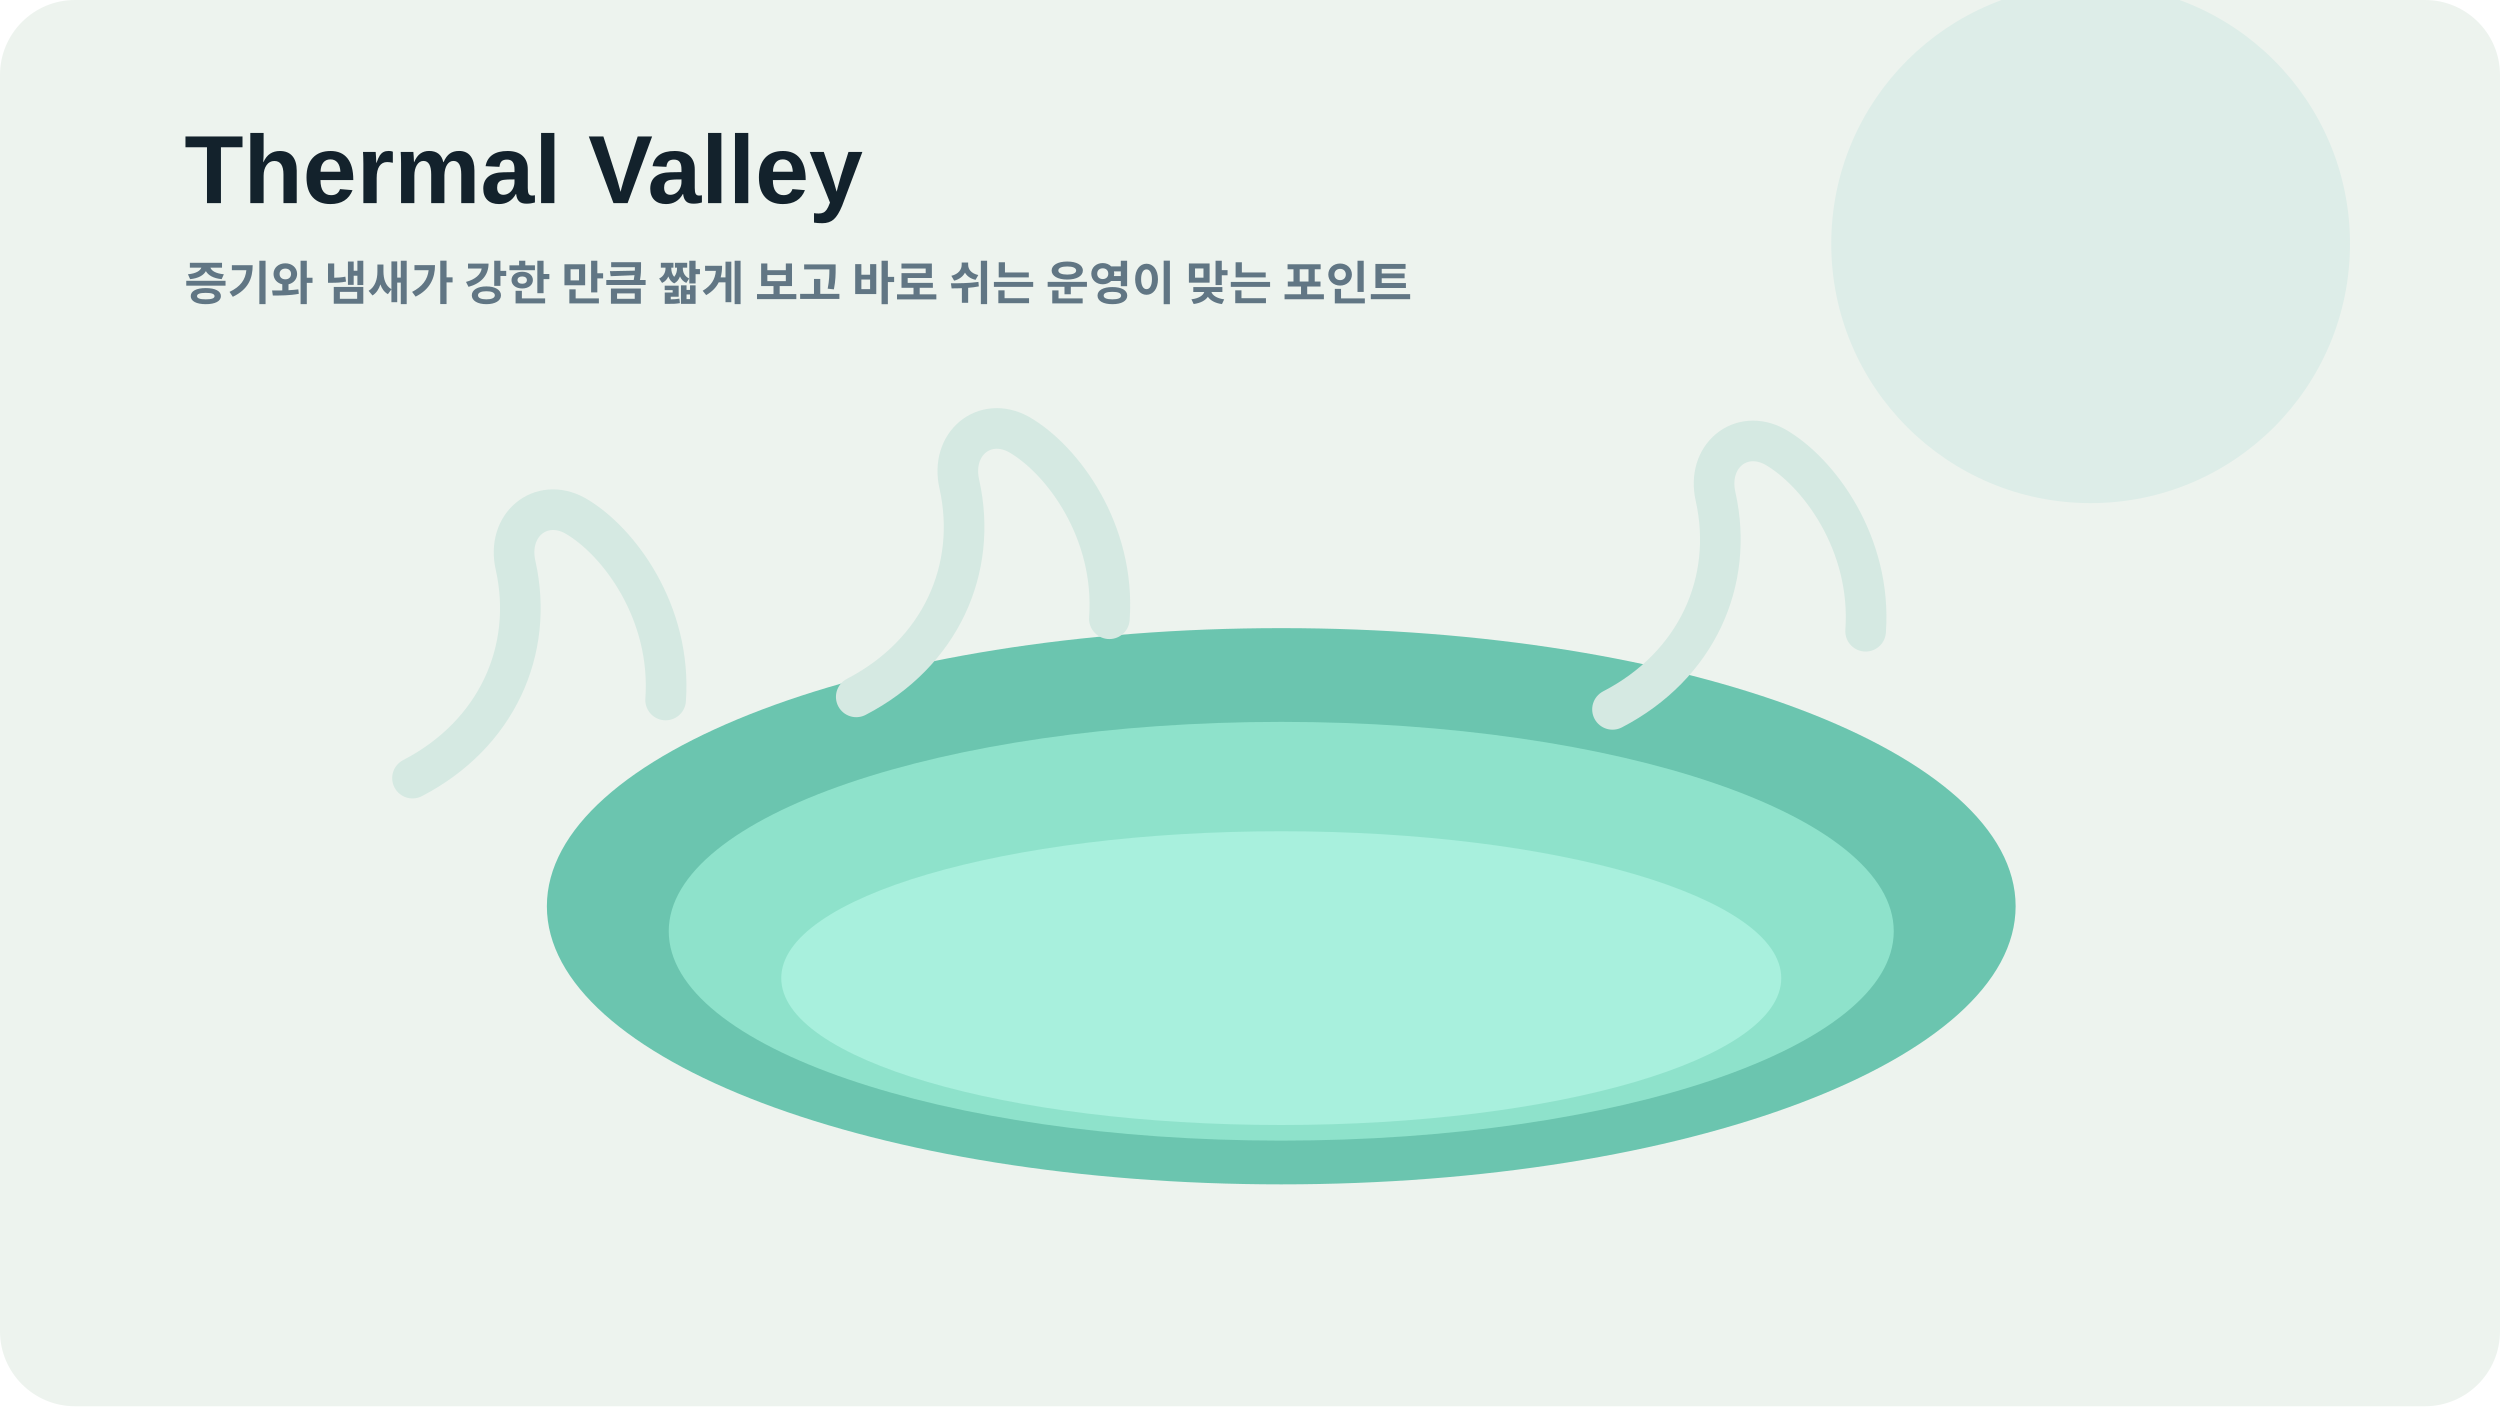
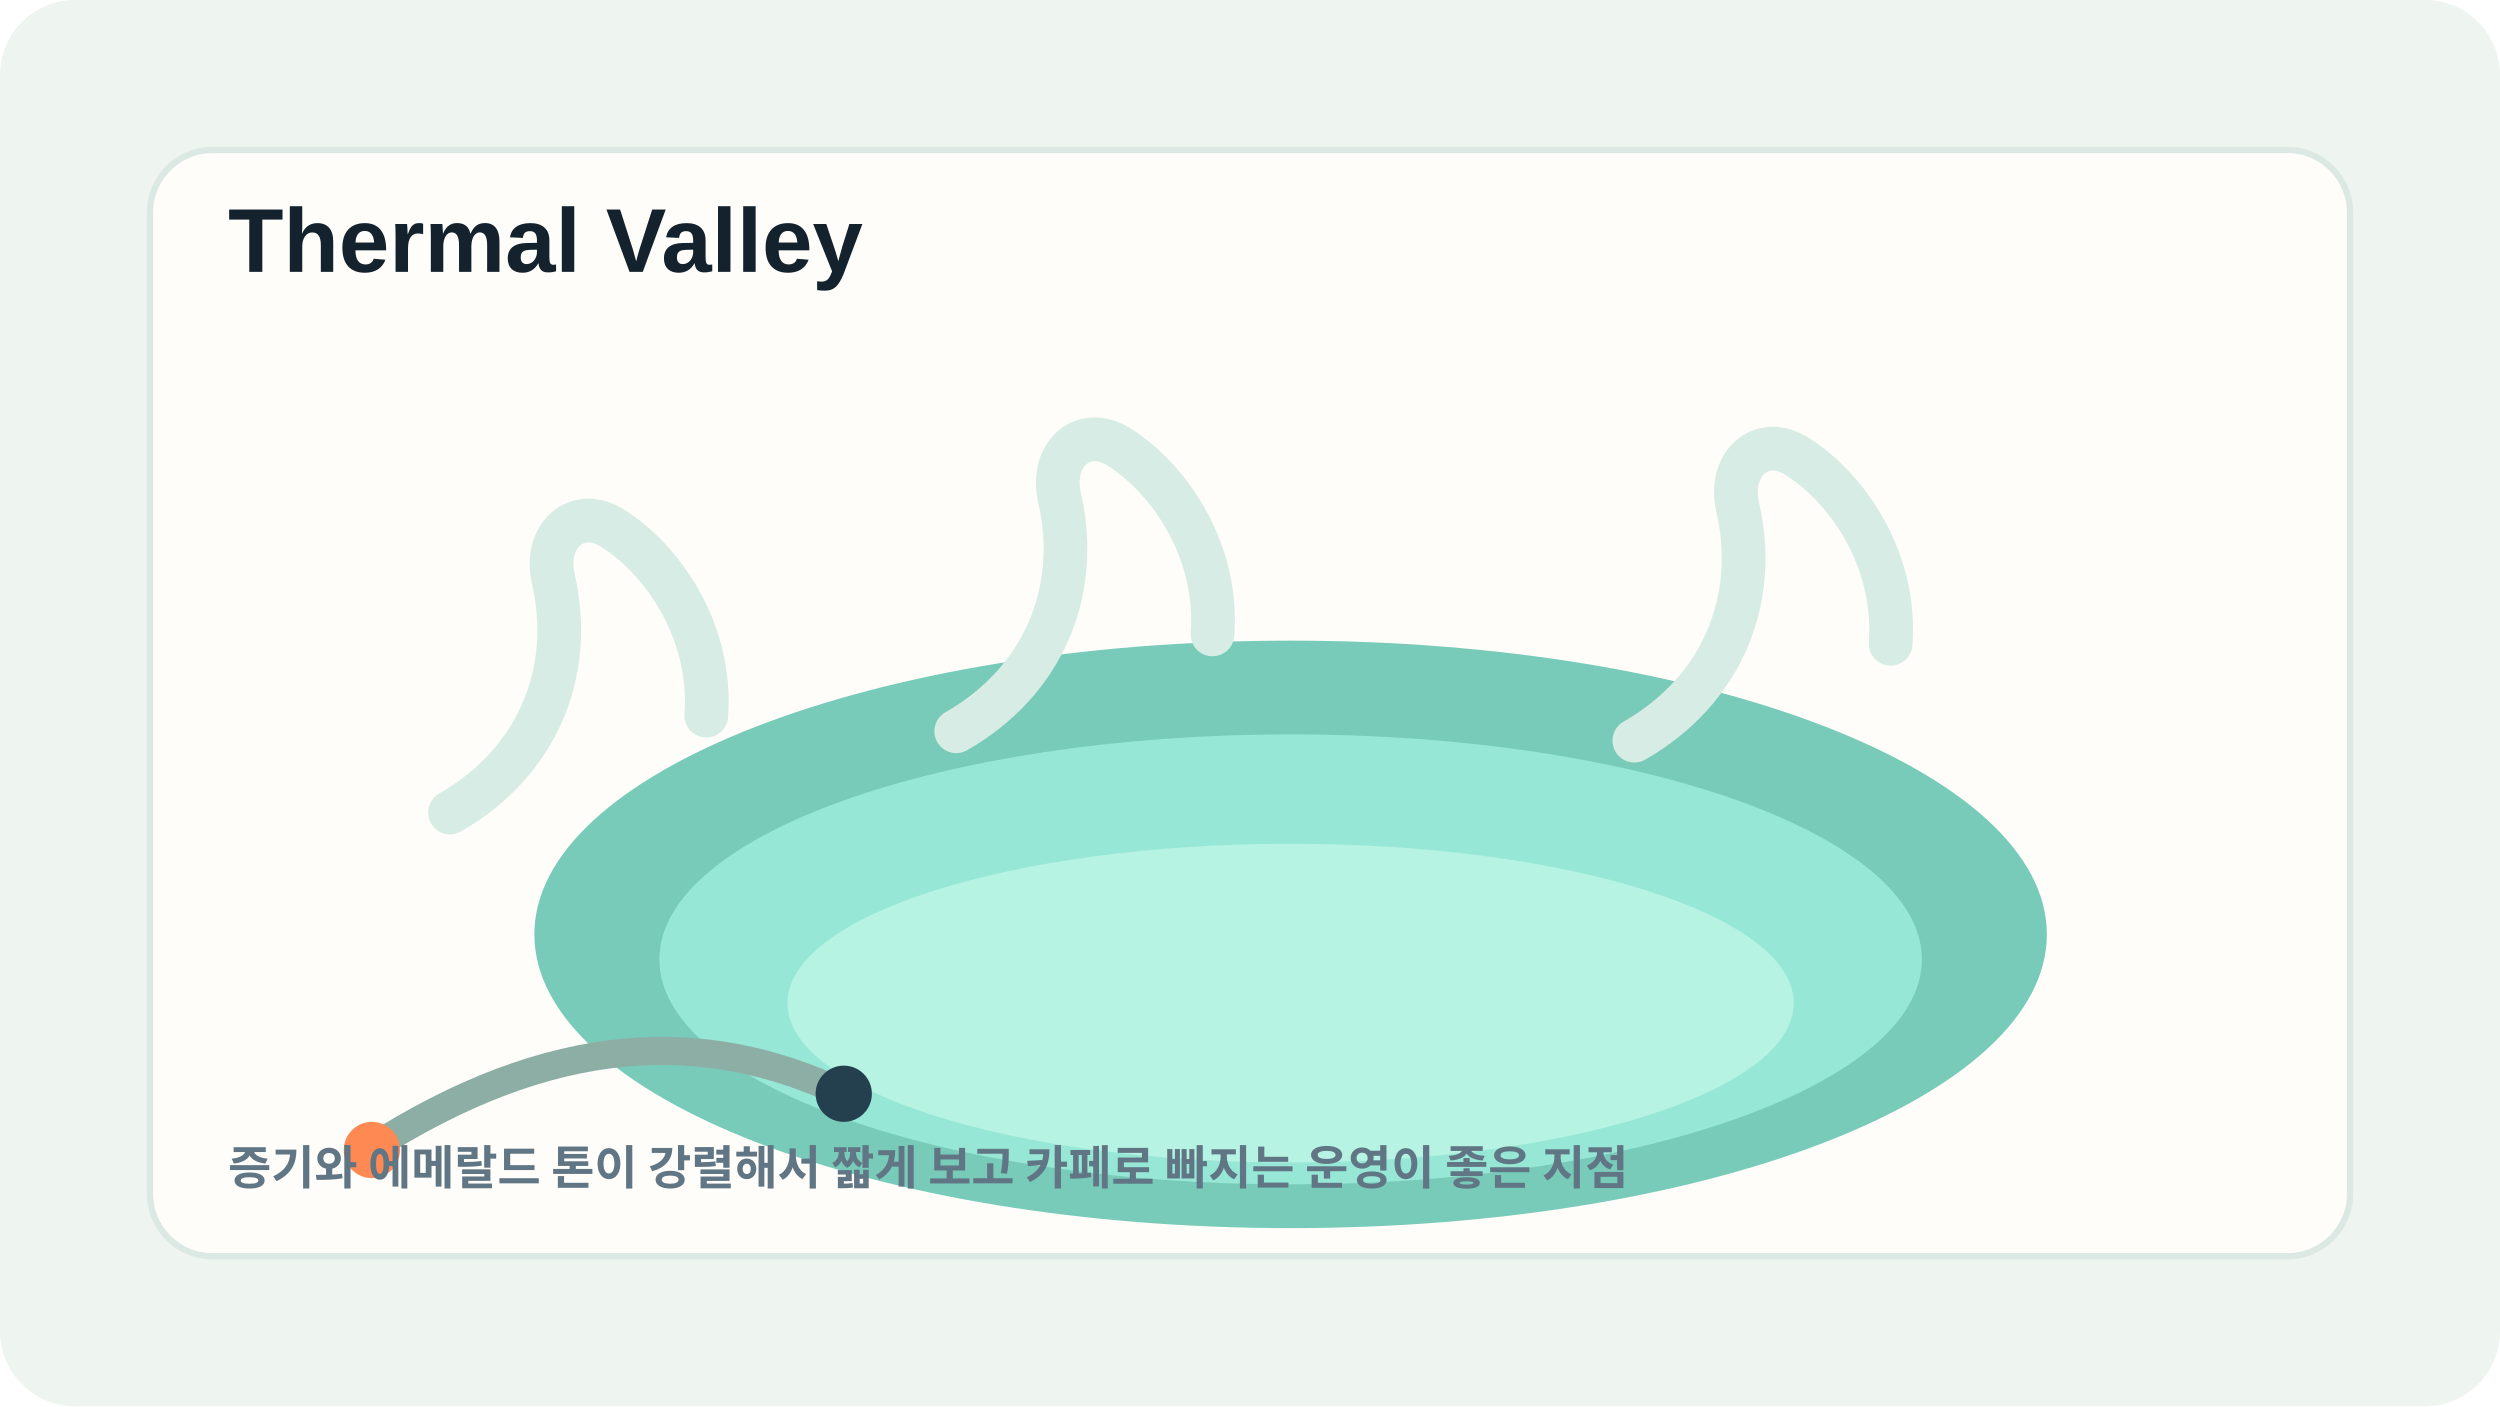
<svg xmlns="http://www.w3.org/2000/svg" width="1600" height="900" viewBox="0 0 1600 900" fill="none">
-   <rect width="1600" height="900" rx="48" fill="#EDF3EE" />
-   <circle cx="1338" cy="156" r="166" fill="#DDEDE8" />
-   <ellipse cx="820" cy="580" rx="470" ry="178" fill="#6BC5AF" />
-   <ellipse cx="820" cy="596" rx="392" ry="134" fill="#8EE2CB" />
-   <ellipse cx="820" cy="626" rx="320" ry="94" fill="#A8F0DD" />
-   <path d="M264 498C318 470 342 416 330 362C324 336 346 318 368 330C396 346 430 392 426 448" stroke="#D5E9E2" stroke-width="26" stroke-linecap="round" />
-   <path d="M548 446C602 418 626 364 614 310C608 284 630 266 652 278C680 294 714 340 710 396" stroke="#D5E9E2" stroke-width="26" stroke-linecap="round" />
-   <path d="M1032 454C1086 426 1110 372 1098 318C1092 292 1114 274 1136 286C1164 302 1198 348 1194 404" stroke="#D5E9E2" stroke-width="26" stroke-linecap="round" />
-   <text x="118" y="130" fill="#13222C" font-family="Pretendard, Arial, sans-serif" font-size="62" font-weight="800">Thermal Valley</text>
-   <text x="118" y="192" fill="#617684" font-family="Pretendard, Arial, sans-serif" font-size="30" font-weight="600">증기와 냄새가 강한 만큼 짧게 보고 바로 쉬는 운영이 맞는 포인트</text>
+   <rect width="1600" height="900" rx="48" fill="#EEF4EF" />
+   <rect x="96" y="96" width="1408" height="708" rx="40" fill="#FFFDF9" stroke="#DBE8E3" stroke-width="4" />
+   <ellipse cx="826" cy="598" rx="484" ry="188" fill="#78CBB9" />
+   <ellipse cx="826" cy="614" rx="404" ry="144" fill="#97E7D6" />
+   <ellipse cx="826" cy="642" rx="322" ry="102" fill="#B6F3E2" />
+   <path d="M288 520C344 488 368 430 354 370C348 342 370 324 392 338C424 358 456 404 452 458" stroke="#D6ECE4" stroke-width="28" stroke-linecap="round" />
+   <path d="M612 468C668 436 692 378 678 318C672 290 694 272 716 286C748 306 780 352 776 406" stroke="#D6ECE4" stroke-width="28" stroke-linecap="round" />
+   <path d="M1046 474C1102 442 1126 384 1112 324C1106 296 1128 278 1150 292C1182 312 1214 358 1210 412" stroke="#D6ECE4" stroke-width="28" stroke-linecap="round" />
+   <path d="M236 736C354 660 452 658 540 700" stroke="#8CAEA5" stroke-width="18" stroke-linecap="round" />
+   <circle cx="238" cy="736" r="18" fill="#FF8953" />
+   <circle cx="540" cy="700" r="18" fill="#24404E" />
+   <text x="146" y="174" fill="#13222C" font-family="Pretendard, Arial, sans-serif" font-size="58" font-weight="800">Thermal Valley</text>
+   <text x="146" y="758" fill="#617684" font-family="Pretendard, Arial, sans-serif" font-size="30" font-weight="600">증기와 에메랄드 톤이 강렬해서 짧게 보고 카페로 빠지는 운영이 좋은 지점</text>
</svg>
